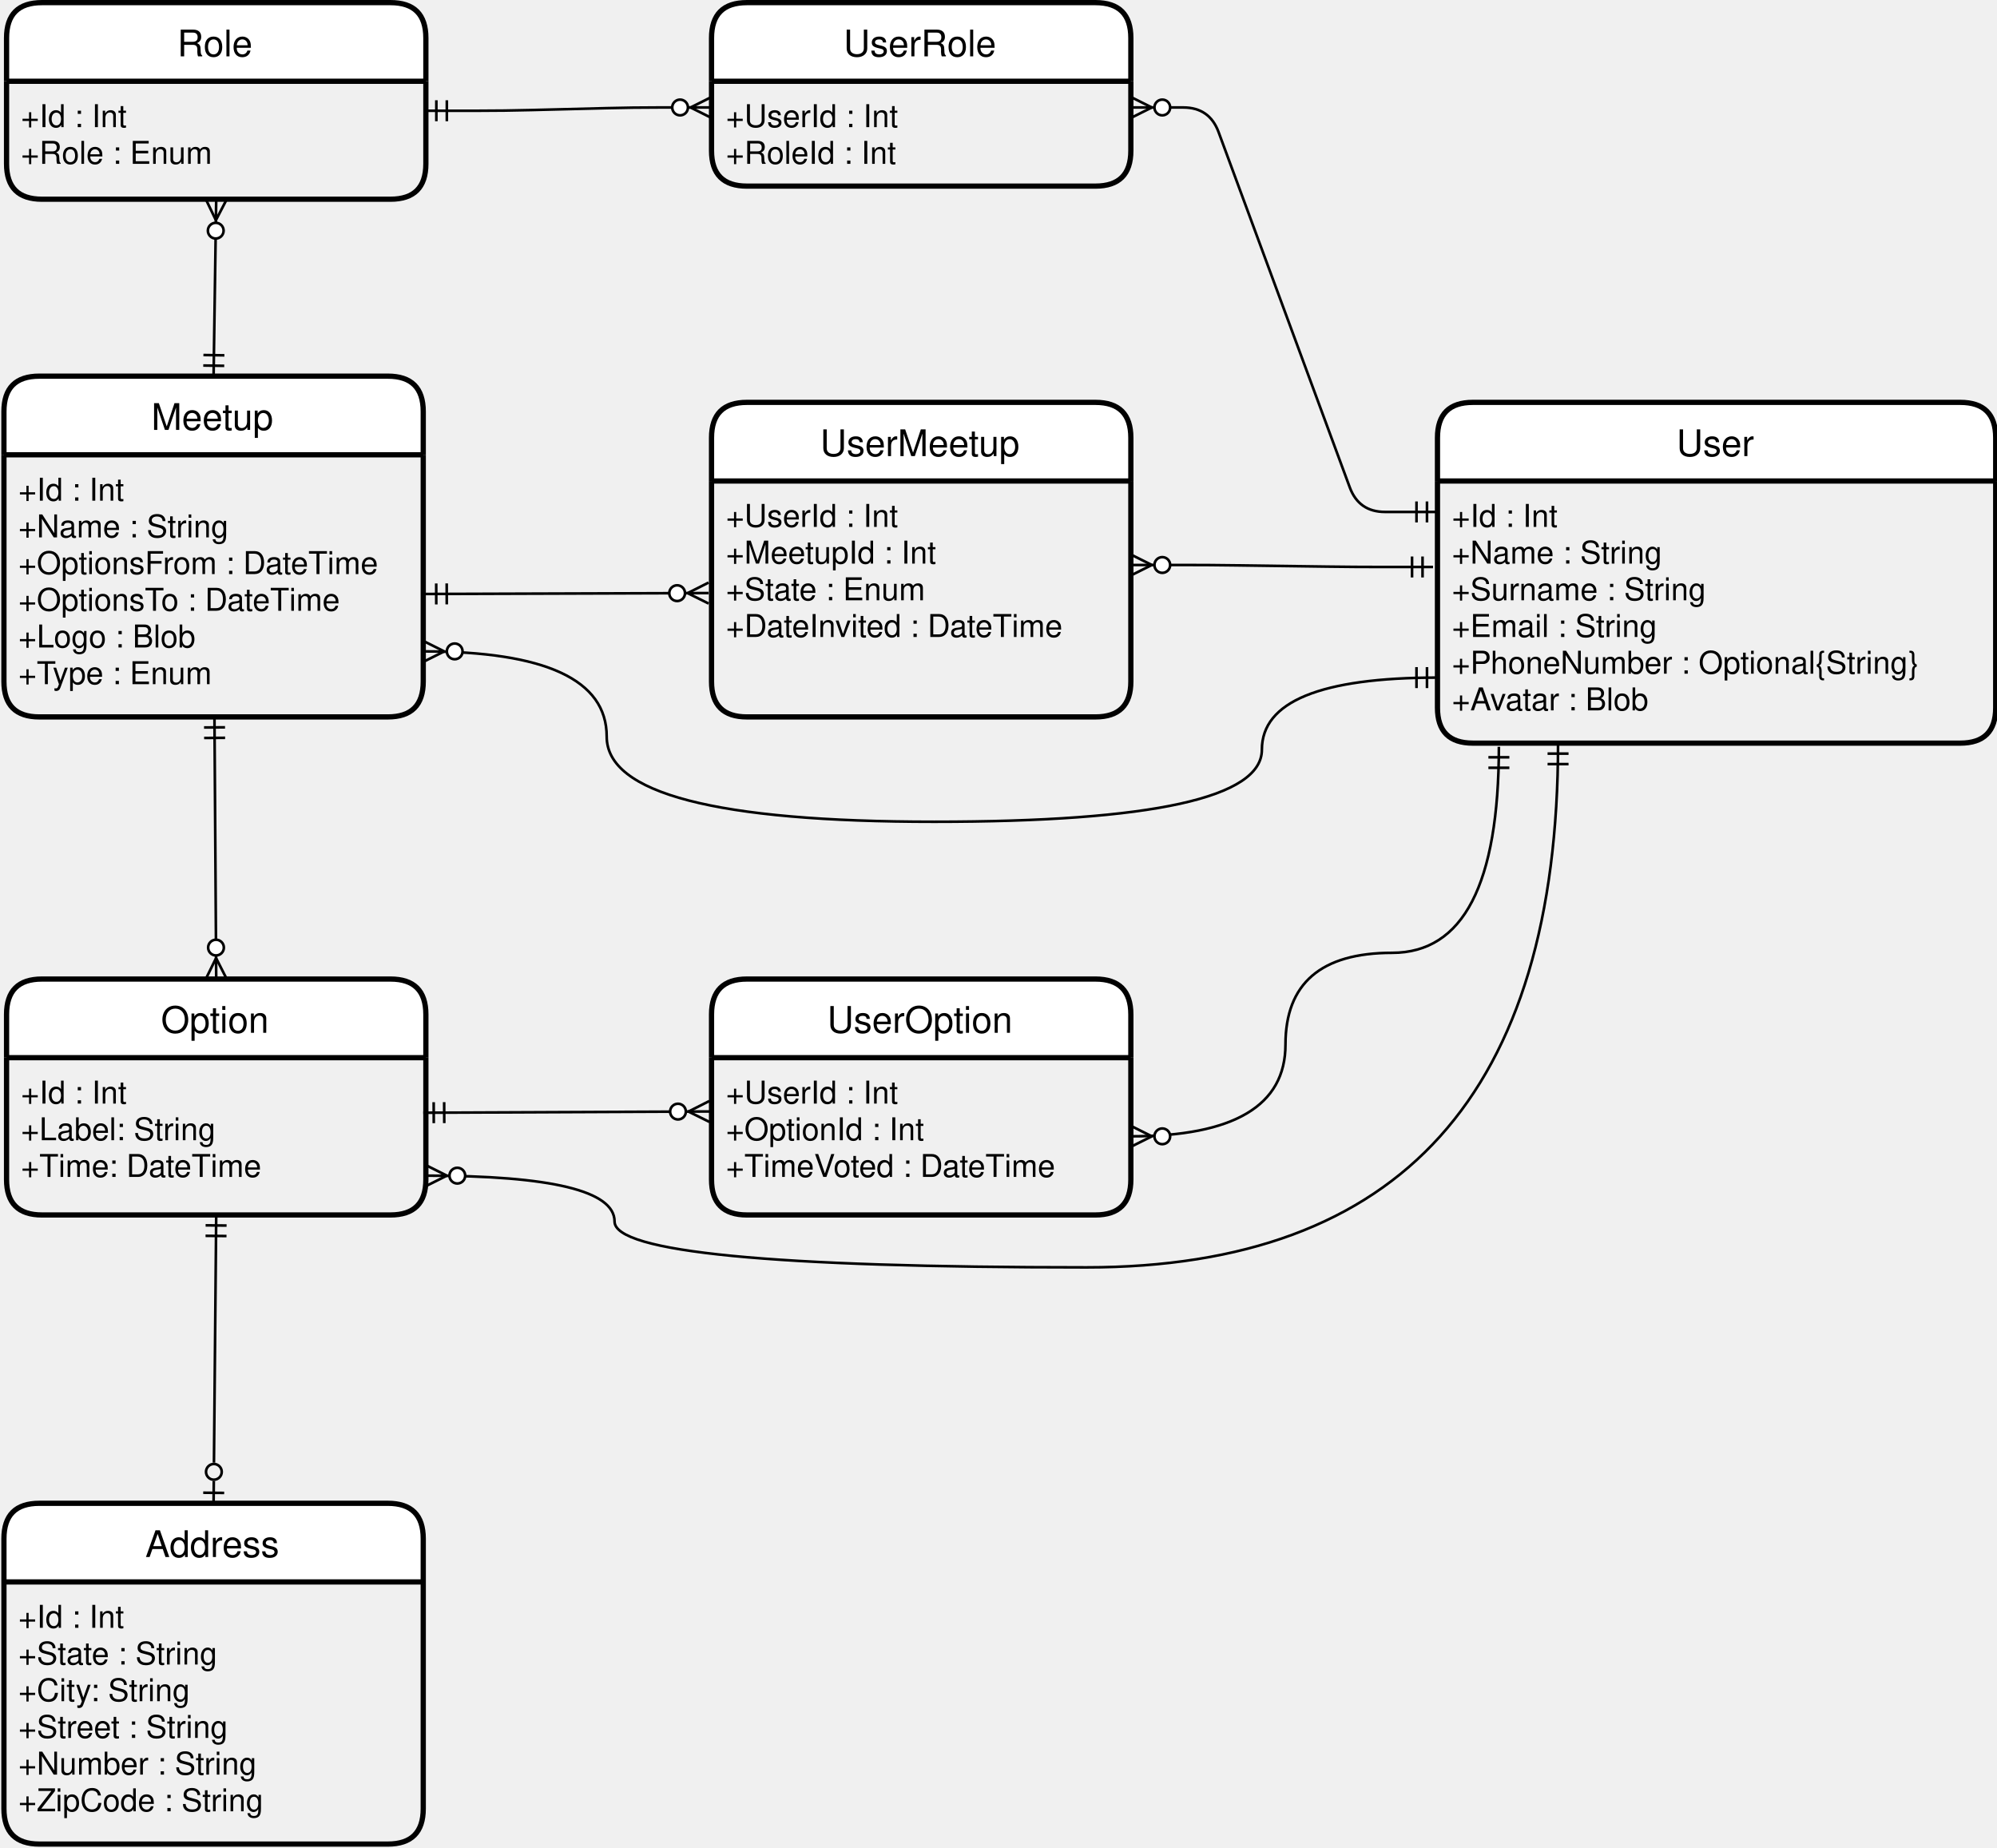
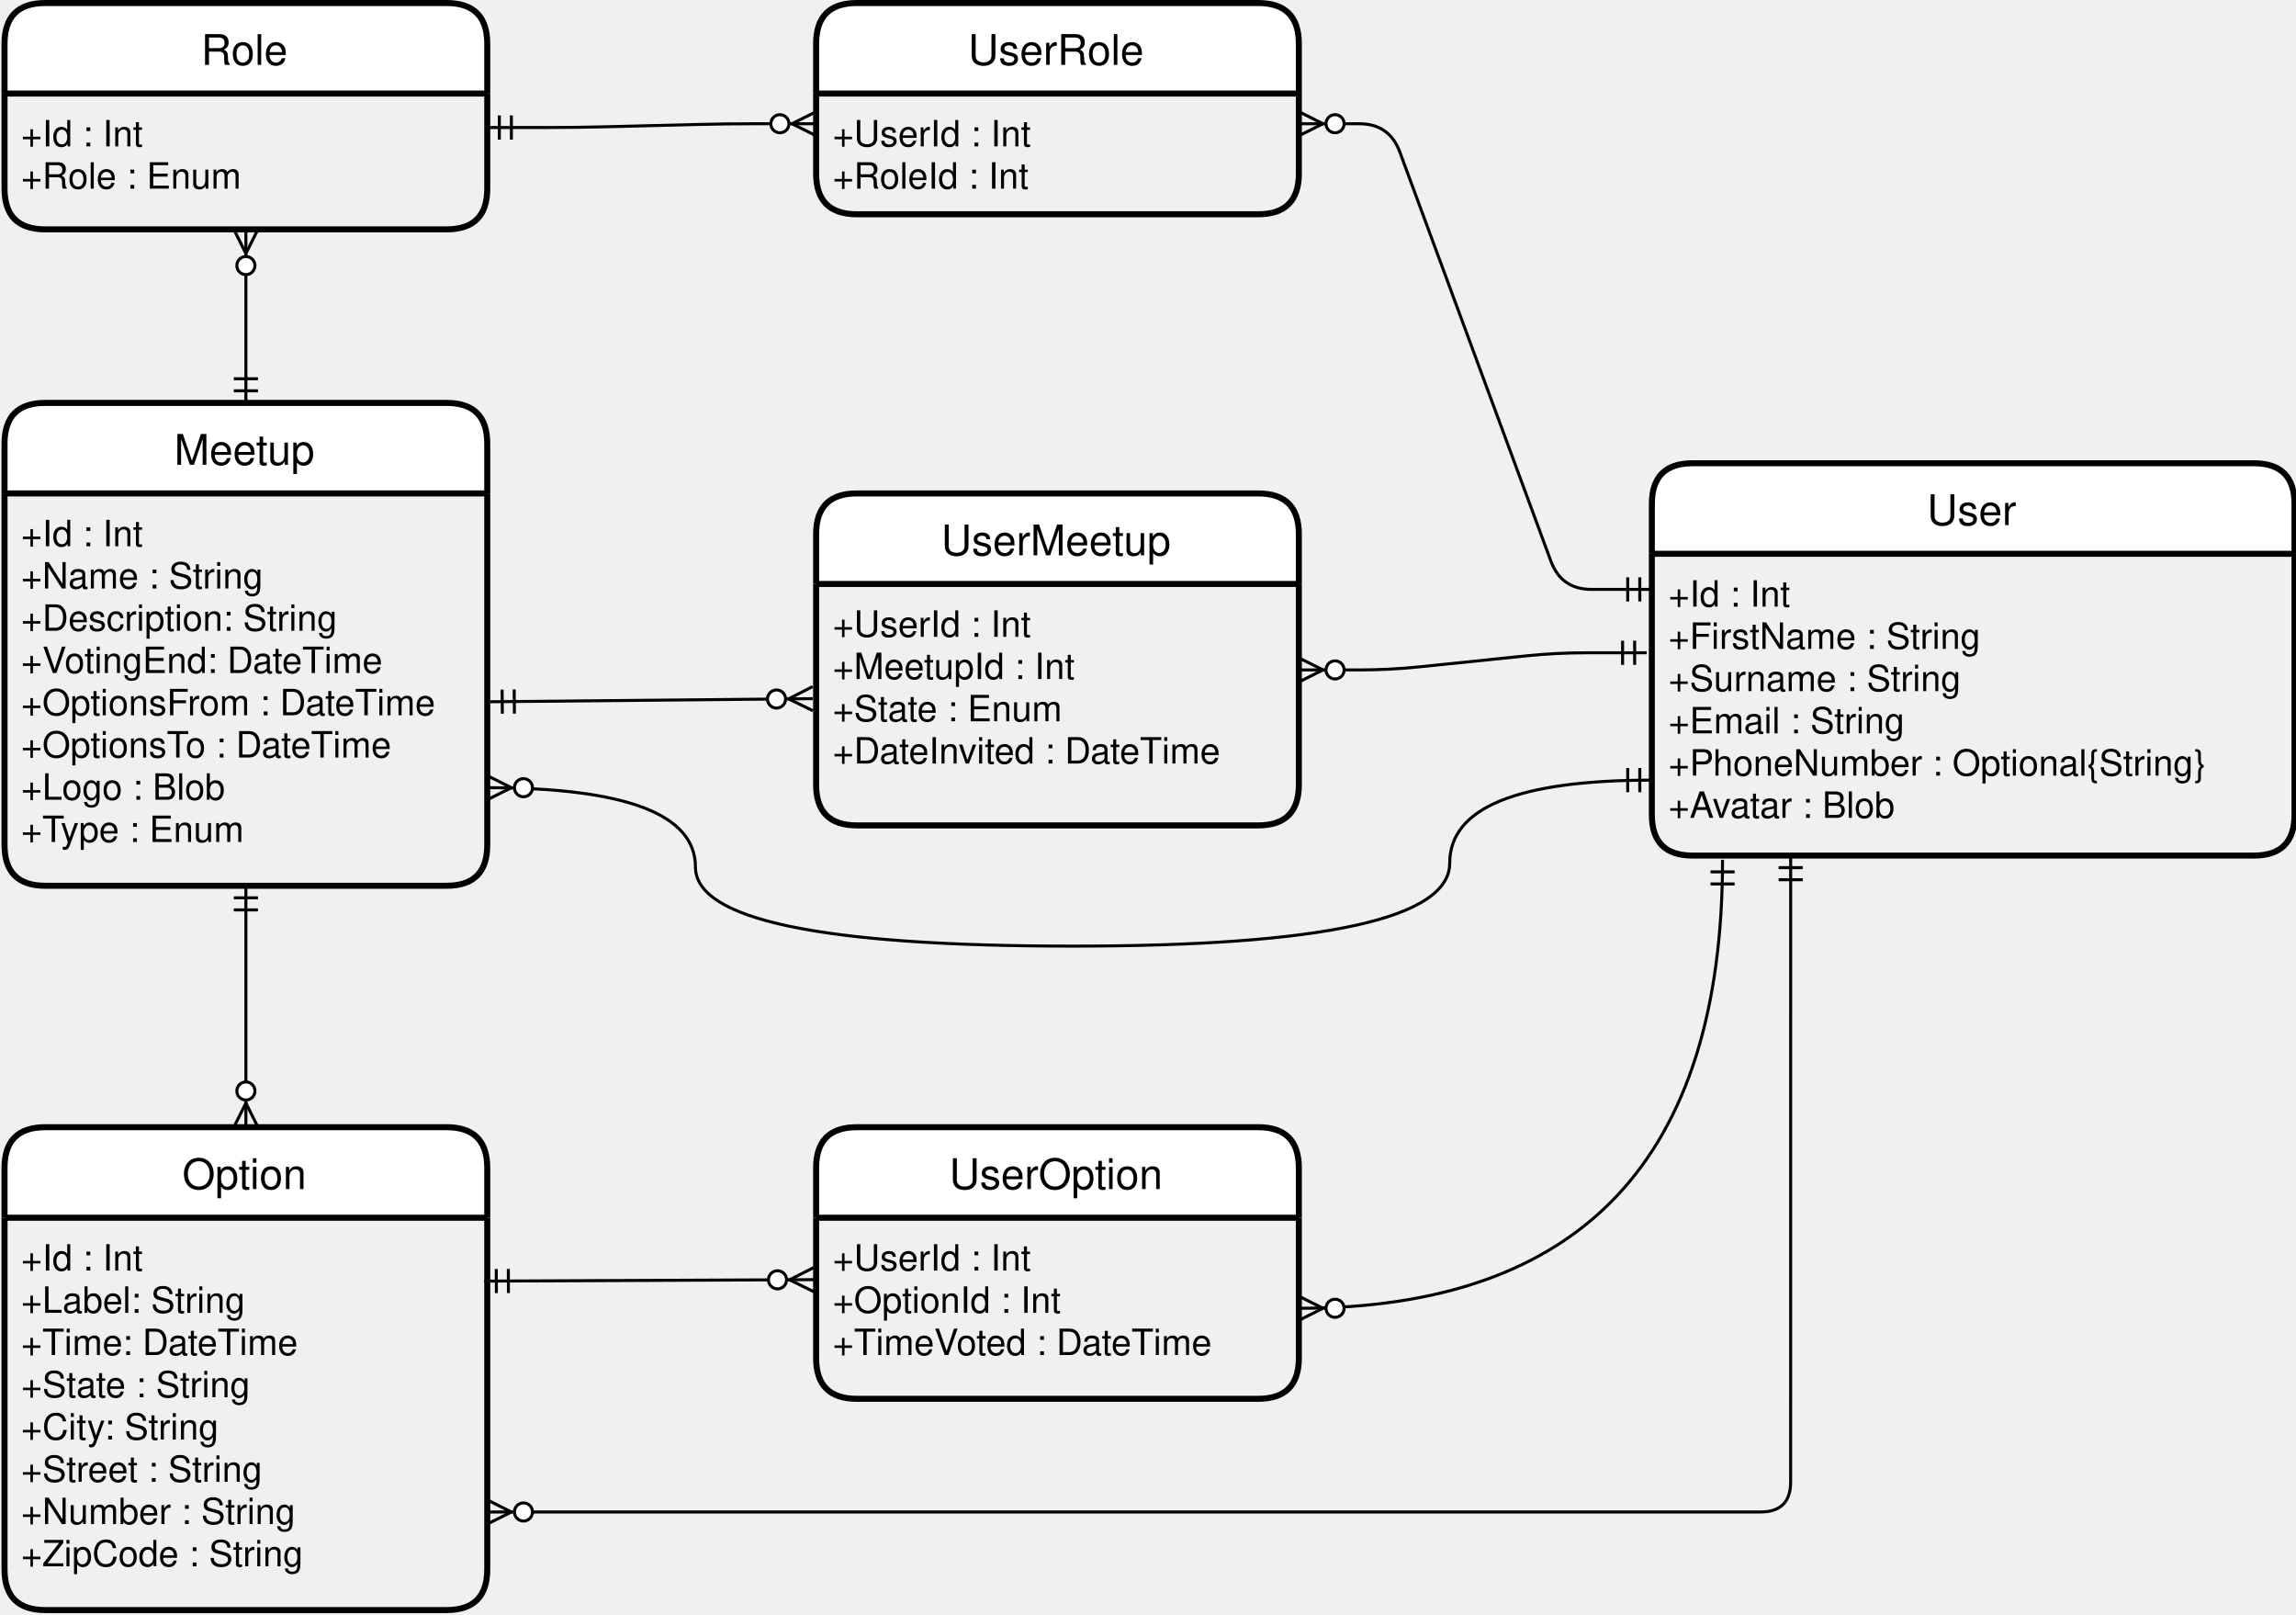
- <svg xmlns="http://www.w3.org/2000/svg" version="1.1" width="762px" height="705px" viewBox="-0.5 -0.5 762 705" content="&lt;mxfile&gt;&lt;diagram id=&quot;qpHwL6lYlgbWK6rxYiJI&quot; name=&quot;Page-1&quot;&gt;7VvbcqM4EP0aP64LEBfnMXGS2VQlM6kke31TjGJTg5ELZMfO168EEiCBAWM5xWQ9D1NWq1sg9TmtpqWMwHS5/RbD1eIB+ygcWYa/HYHrkWVdeAb9nwl2mcCdXGSCeRz4mcgsBM/BB+JCbjdfBz5KJEWCcUiClSyc4ShCMyLJYBzjd1ntDYfyU1dwjiqC5xkMq9K/Ap8sMunE8gr57yiYL8STTZfPbwmFMp9JsoA+fi+JwM0ITGOMSfZruZ2ikK2dWJfM7nZPb/5iMYpIJwP+yhsYrvnkfqxIgCP+emQn5py8B8sQRrR1NVsEoX8Pd3jNnpEQOPspWlcLHAcfOCIwpF0mFdDumHAXAkPSeGaWVMykMV5HPvK50Rvt5zamLdr8XYx00Bj/zNfeYvYoofqPYuJGLrqHCRGvIhab9fowWaTPYw0YBvOI/p5RaxRTwTyEScI7q2vKl3mDYoK2JRFf428ILxGJd1RlKwCeWXC82y53/3uBHlPIFiXkXHAZ5ICd5yMXPqU/uFv3uHhScfHIurrzqWgELun/d3RaljuygJnN9uoevlK+pn3PJA6iudz9EixR1nsNCUpb5X4FN2JpQ/RGcs9NcYjpMl9HOAXUWxCGiihZwRl98n1qdW0rmGAeZ6sfUE5e8gcQvBJOh685UmJMICm1qRsFHFp87HV2Mvcq6OhUV4NTLVBx6h8JRe6ZtTpZS2dRpq1lVz1smaDqYRPocLF9KG+/Q0ZFYz9zn9dx1KZzs4RB2KjxuKAU/b5evjK8cb1s06Dw8a64iXctW11uKA8Lg6sQv36ZWJGz8ZhYUY8kQweSqjsACxYPCJH16hwydIYMALzWkFG7KZiWDkdf1IUM5uumsJHhoEmD+o8UUeMmWi/lfpYH3EWbgKBikCI3+Cokn3QGw4EJgY4sTzxL4fg5mT89xz81mwdmxc8dKJ7BoEmDUfVP/KUJnFNkkBk9qGb0l75PJ5+c2as1qZfJ63Ylr5acHhyc08tbb106Pg3IriHlJzHd3hsHUFL5OpV/g9UU+9X3+CqRQUf+Xo8aHfk7cGtQoyy9umILshS0R5F/yYqetHnz9IFi/IIfYLQTAaHoW8LI/5E5iY4mnERhcJv+S4eir/43Ff5mjA3DE5J/2MqObc8RgustX+ustROtbUCYtUmNXd7ObB1g8nZhyhply0cU0+0oDQrF2Kpwb4RI8Dqe8cXyeCpHpz9HIr3juTPypdpvFQFllxtNLo9RCEmwkWvGdTjgz3jEAWO/CFT5riIgpwagbEbcqlzjVQYCthzygKkMlC1DZaAUlvnEuyG1Wk6uIJUtsNhAqJNo9HpKFwpHN0VPJQKcCM8ckCmcJxIigTVpRqSggimzADhuGwvqcFsH8E5YFmWiQWPZcVsg2BXLjvFpWLadoUTdIiGTgEejpgS9Ftj1joyiEj4YNJmOksN5PdGkDuSoX2ga0aRxDy8Qo0Apg1nWJYOmdUNXwGS2xTAeOLmZiJotEdO/DdgC8e8G+uqldid4ikRNgudkYPAEFwqqnJ7wtJWBbHUgjfDssHHrDXYH4jPdoeV4Nwa21Wer3Yu0MqpEnWUwqLIsBVWmOXhUiZG7poM4Jgs8Z+dIp0sFD8Sdkt21f+KEr+kjxRcrq9Gs401eTskDp5Rsek5j5OwUG+sSQW9osdE15I8aa/LJsZFCAu5KaiumkOx/YUf9eOJp4d4EVdG3DaNR31LncaA+ANL70B/ZDHtTtq6+fNKNoD0A1BNobJnlGkLP+kEfjvem4+BSFc8yatF3MB3zgpjYndRihSY6ukpRxPGa6QKMI/U108vt8Bnw2TviPh50reYZY9MsE3FspAcFh5FR4nhvgg0ua3NthWB9vwVcV76LZJ+KYOrhptNMGMdxj9J35AuqRxPMq56wPOGweoj5/zpD20uo3ldYJ96Y18fajkA8Zz9pup6AeHW1uMZzs8zp+26sKGAY7rlV1XE5wLWfVdk6HFWtI5yvmWkioHKzrPMRpI6Da+/gS+Stl1GzOynJbYyXo+qdkxrNF9yid08zpVwlu2AqXXHZrdSQ8CvHgZPdT9dyZj2p7sPsktJ5Lz7FDbQDNmMdrq3djNuuoDHPq/2/MP0mp9uGdbjo02+M9DsQ6nf4tJdB0kkmp4hUDuXIHcznoa1+HvatvzjKQEAdSF9RX/yt5tDueBRokssYVudbSWXgcrPjSvICb2UMTs4YPB6D4px+sBg0e2JQPhYyzZY7SDovDZ2BeTgwabP4W+1MvfiDd3DzHw==&lt;/diagram&gt;&lt;/mxfile&gt;">
+ <svg xmlns="http://www.w3.org/2000/svg" version="1.1" width="761px" height="535px" viewBox="-0.5 -0.5 761 535" content="&lt;mxfile&gt;&lt;diagram id=&quot;qpHwL6lYlgbWK6rxYiJI&quot; name=&quot;Page-1&quot;&gt;7ZtLU+M4EIB/TY5L+W1zhCTMUgUzFMzO7O5NxCJRjW2lZCUk/PqVbMm2ZMdxjENl2HCgUOthW/11t9QSI3scb74QsFzc4xBGI8sINyN7MrIs3zHZby7YCoHn5YI5QWEuMkvBE3qDQmgI6QqFMFUaUowjipaqcIaTBM6oIgOE4Fe12QuO1KcuwRzWBE8zENWlP1FIF7k0sPxS/idE84V8suld5jUxkI3Fl6QLEOLXisiejuwxwZjmf8WbMYz43Ml5yfvd7KgtXozAhHbqIF55DaKV+LhvS4pwIl6PbuU3p68ojkDCStezBYrCO7DFK/6MlILZL1m6XmCC3nBCQcSqTCZg1YQKFdqG0uKJ92RiLiV4lYQwFJ1eWL3oYzqyLN7FyAYl+Fcx9xbvD1PW/kF+uFGI7kBK5avIyea1IUgX2fN4AURonrC/Z6w3JEwwj0Caisr6nIppXkNC4aYiEnP8BeIYUrJlTUStF+Q9BO+OJ9T/WtJjStmiSo4UAkHsvBi6VCr7Q+h1h46Dmo5H1vVtyEQj+4r9vmXfZTELtM38c6/vwDMz2KzuiRKUzNXq7yiGee0EUJiVlHqmVwqL0ZtGGCO63V3LZBDS1gG+ruJnpqi2Jv+i5Zg5nrY2GuKSggi+0AKyMY4wI2KS4Iz9FxRFmihdghkb+S7rNXE0fDmcHBTE3MeVeADFS8kneC6gJpjNW6XMiJPk7sHR78yjANDuyp89AH+WXePvr5Qr7+xhBvQw7CuqLsZy6ipm6jyWip1DXcwNIin9CuJ2P/G0Ism+NtMYoKi1xcOCGarmMfIoxxjyr0UXf6L2ulozayw7XEf4+dN4jMIk3+MxmnEyhsCpHrG4x7hnUWG1PPuNIf2Gbfuq33C7hgZzCEVfNvkNrus235Fz0NZCXYFMk1Ws1vN1y22yRhSWg5Rrmc9i5EFnGA5cFgQDqF4+S7Px8+7j+DbeeftxOYSezZqeO5h4jkFbC26qP/CnNuDCRAY34CG2lbbXoFht5vUJW9BYWiZMwiueimHF6eMbJPg7vgfJVtpsWReDJPyW64iNJnXESLjJfrKh2Kv/zYR/GBeG4UvJP3xiLxzflYLJRkx1XtrK0gZR3ttknT1Rzvu6tinKZVdeqPZ8gIQxl9ltObYu3GnEKV6RmZgsX/hr9vlzKH24CJAwVDJSdQCqGjeawrUUEhgBitZqJquJA/GMB4y46UlfUqAjidO3D/kXiV7VzJM2kO2oTsnW1xP5NNQGyrAsPrwbqfUkV41UPsHSxzMlIbp9zCYKJ9OypuYAjsSzADLDOVCItK2gnUhpCqZqBbbr7bOCJm6bAO/EstwQnjTLrrcHwa4su8aHsey4p+J1yzWTAh7zmgp6e7Dr7Rll0utkaDJdFQLP70mTPpCrL8MGpKmDZxyWJpWabhHd1XyZY/XxZTtJq1IlV6snQ5VlaTCYZj+qnEttE+AejSq3vrVrjbeY0AWe82zc8WLtgdxp4XP/GjJ6zh4pdwR8n7oi62JLKUO6DKrVYXcG896RVvrLk6HYM9RVYy2DcGyKGRJgW2m25A3SlqWBvjoVcXfnCkBr7xhGa3tL/44D29tOoBlp/oW9TbZpl37UQKAsuLn1VG2/MJcLtn+tmEzP7Vgfi+5tfOapGZ9vGY2sHWx8RXpBxiJ97zeQ8XnaHtN1FeN4N+xeh8zFR8enXZx2TV4YF6ZZNZQLI0tdHmYsSsjqbQAnt4byHM0A9KDR1QA8Tz1kdY5lAFrC1rWGNQC/flz7iKN64vT/lXXfCXzvez6BfyG26/sSsr67G+quCVm/KTXQegifK33XKZkGw+lm0euKKwAfPHPuDKGo+q77fLR9FAMs7ll+yEU7/+CLdnsvwExgOiMoPxPd2egHpkw2TcK2S3n5iVp6Q3A8qp+YNbT8jve0u2NropF6PUY5oNsudefyO3uU075jF9QjOj9iPUf1Y5yfHxDWh1BtY1jfd4DONa/X/8bmFxwvoA+hog8/Ci+3fTKFWBy27D8b1I5oih3nu45ohIkoaUhB7slsBB19I9g3E+JqA9n6QMMl04OmK3ItyYqPOrwuaVITFlbn6xZVcEW396XCJW9VBoMzg+9nUB5AniyDZk8G1eMY09xzuWLI2xBnMA8HkxXLf43Lm5f/X2hP/wM=&lt;/diagram&gt;&lt;/mxfile&gt;">
  <defs />
  <g>
-     <path d="M 162 403 L 162 386.5 Q 162 373 148.5 373 L 15.5 373 Q 2 373 2 386.5 L 2 403" fill="rgb(255, 255, 255)" stroke="rgb(0, 0, 0)" stroke-width="2" stroke-miterlimit="10" pointer-events="all" />
-     <path d="M 2 403 L 2 449.5 Q 2 463 15.5 463 L 148.5 463 Q 162 463 162 449.5 L 162 403" fill="none" stroke="rgb(0, 0, 0)" stroke-width="2" stroke-miterlimit="10" pointer-events="none" />
-     <path d="M 2 403 L 162 403" fill="none" stroke="rgb(0, 0, 0)" stroke-width="2" stroke-miterlimit="10" pointer-events="none" />
+     <path d="M 161 403 L 161 386.5 Q 161 373 147.5 373 L 14.5 373 Q 1 373 1 386.5 L 1 403" fill="rgb(255, 255, 255)" stroke="rgb(0, 0, 0)" stroke-width="2" stroke-miterlimit="10" pointer-events="all" />
+     <path d="M 1 403 L 1 519.5 Q 1 533 14.5 533 L 147.5 533 Q 161 533 161 519.5 L 161 403" fill="none" stroke="rgb(0, 0, 0)" stroke-width="2" stroke-miterlimit="10" pointer-events="none" />
+     <path d="M 1 403 L 161 403" fill="none" stroke="rgb(0, 0, 0)" stroke-width="2" stroke-miterlimit="10" pointer-events="none" />
    <g fill="rgb(0, 0, 0)" font-family="Helvetica" pointer-events="none" text-anchor="middle" font-size="14px">
-       <text x="81.5" y="393.5">Option</text>
+       <text x="80.5" y="393.5">Option</text>
    </g>
    <g fill="rgb(0, 0, 0)" font-family="Helvetica" pointer-events="none" font-size="12px">
-       <text x="7.5" y="420.5">+Id : Int</text>
-       <text x="7.5" y="434.5">+Label: String</text>
-       <text x="7.5" y="448.5">+Time: DateTime</text>
+       <text x="6.5" y="420.5">+Id : Int</text>
+       <text x="6.5" y="434.5">+Label: String</text>
+       <text x="6.5" y="448.5">+Time: DateTime</text>
+       <text x="6.5" y="462.5">+State : String</text>
+       <text x="6.5" y="476.5">+City: String</text>
+       <text x="6.5" y="490.5">+Street : String</text>
+       <text x="6.5" y="504.5">+Number : String</text>
+       <text x="6.5" y="518.5">+ZipCode : String</text>
    </g>
-     <path d="M 761 183 L 761 166.5 Q 761 153 747.5 153 L 561.5 153 Q 548 153 548 166.5 L 548 183" fill="rgb(255, 255, 255)" stroke="rgb(0, 0, 0)" stroke-width="2" stroke-miterlimit="10" pointer-events="none" />
-     <path d="M 548 183 L 548 269.5 Q 548 283 561.5 283 L 747.5 283 Q 761 283 761 269.5 L 761 183" fill="none" stroke="rgb(0, 0, 0)" stroke-width="2" stroke-miterlimit="10" pointer-events="none" />
-     <path d="M 548 183 L 761 183" fill="none" stroke="rgb(0, 0, 0)" stroke-width="2" stroke-miterlimit="10" pointer-events="none" />
+     <path d="M 760 183 L 760 166.5 Q 760 153 746.5 153 L 560.5 153 Q 547 153 547 166.5 L 547 183" fill="rgb(255, 255, 255)" stroke="rgb(0, 0, 0)" stroke-width="2" stroke-miterlimit="10" pointer-events="none" />
+     <path d="M 547 183 L 547 269.5 Q 547 283 560.5 283 L 746.5 283 Q 760 283 760 269.5 L 760 183" fill="none" stroke="rgb(0, 0, 0)" stroke-width="2" stroke-miterlimit="10" pointer-events="none" />
+     <path d="M 547 183 L 760 183" fill="none" stroke="rgb(0, 0, 0)" stroke-width="2" stroke-miterlimit="10" pointer-events="none" />
    <g fill="rgb(0, 0, 0)" font-family="Helvetica" pointer-events="none" text-anchor="middle" font-size="14px">
-       <text x="654" y="173.5">User</text>
+       <text x="653" y="173.5">User</text>
    </g>
    <g fill="rgb(0, 0, 0)" font-family="Helvetica" pointer-events="none" font-size="12px">
-       <text x="553.5" y="200.5">+Id : Int</text>
-       <text x="553.5" y="214.5">+Name : String</text>
-       <text x="553.5" y="228.5">+Surname : String</text>
-       <text x="553.5" y="242.5">+Email : String</text>
-       <text x="553.5" y="256.5">+PhoneNumber : Optional{String}</text>
-       <text x="553.5" y="270.5">+Avatar : Blob</text>
+       <text x="552.5" y="200.5">+Id : Int</text>
+       <text x="552.5" y="214.5">+FirstName : String</text>
+       <text x="552.5" y="228.5">+Surname : String</text>
+       <text x="552.5" y="242.5">+Email : String</text>
+       <text x="552.5" y="256.5">+PhoneNumber : Optional{String}</text>
+       <text x="552.5" y="270.5">+Avatar : Blob</text>
    </g>
-     <path d="M 431 183 L 431 166.5 Q 431 153 417.5 153 L 284.5 153 Q 271 153 271 166.5 L 271 183" fill="rgb(255, 255, 255)" stroke="rgb(0, 0, 0)" stroke-width="2" stroke-miterlimit="10" pointer-events="none" />
-     <path d="M 271 183 L 271 259.5 Q 271 273 284.5 273 L 417.5 273 Q 431 273 431 259.5 L 431 183" fill="none" stroke="rgb(0, 0, 0)" stroke-width="2" stroke-miterlimit="10" pointer-events="none" />
-     <path d="M 271 183 L 431 183" fill="none" stroke="rgb(0, 0, 0)" stroke-width="2" stroke-miterlimit="10" pointer-events="none" />
+     <path d="M 430 193 L 430 176.5 Q 430 163 416.5 163 L 283.5 163 Q 270 163 270 176.5 L 270 193" fill="rgb(255, 255, 255)" stroke="rgb(0, 0, 0)" stroke-width="2" stroke-miterlimit="10" pointer-events="none" />
+     <path d="M 270 193 L 270 259.5 Q 270 273 283.5 273 L 416.5 273 Q 430 273 430 259.5 L 430 193" fill="none" stroke="rgb(0, 0, 0)" stroke-width="2" stroke-miterlimit="10" pointer-events="none" />
+     <path d="M 270 193 L 430 193" fill="none" stroke="rgb(0, 0, 0)" stroke-width="2" stroke-miterlimit="10" pointer-events="none" />
    <g fill="rgb(0, 0, 0)" font-family="Helvetica" pointer-events="none" text-anchor="middle" font-size="14px">
-       <text x="350.5" y="173.5">UserMeetup</text>
+       <text x="349.5" y="183.5">UserMeetup</text>
    </g>
    <g fill="rgb(0, 0, 0)" font-family="Helvetica" pointer-events="none" font-size="12px">
-       <text x="276.5" y="200.5">+UserId : Int</text>
-       <text x="276.5" y="214.5">+MeetupId : Int</text>
-       <text x="276.5" y="228.5">+State : Enum</text>
-       <text x="276.5" y="242.5">+DateInvited : DateTime</text>
+       <text x="275.5" y="210.5">+UserId : Int</text>
+       <text x="275.5" y="224.5">+MeetupId : Int</text>
+       <text x="275.5" y="238.5">+State : Enum</text>
+       <text x="275.5" y="252.5">+DateInvited : DateTime</text>
    </g>
-     <path d="M 431 403 L 431 386.5 Q 431 373 417.5 373 L 284.5 373 Q 271 373 271 386.5 L 271 403" fill="rgb(255, 255, 255)" stroke="rgb(0, 0, 0)" stroke-width="2" stroke-miterlimit="10" pointer-events="none" />
-     <path d="M 271 403 L 271 449.5 Q 271 463 284.5 463 L 417.5 463 Q 431 463 431 449.5 L 431 403" fill="none" stroke="rgb(0, 0, 0)" stroke-width="2" stroke-miterlimit="10" pointer-events="none" />
-     <path d="M 271 403 L 431 403" fill="none" stroke="rgb(0, 0, 0)" stroke-width="2" stroke-miterlimit="10" pointer-events="none" />
+     <path d="M 430 403 L 430 386.5 Q 430 373 416.5 373 L 283.5 373 Q 270 373 270 386.5 L 270 403" fill="rgb(255, 255, 255)" stroke="rgb(0, 0, 0)" stroke-width="2" stroke-miterlimit="10" pointer-events="none" />
+     <path d="M 270 403 L 270 449.5 Q 270 463 283.5 463 L 416.5 463 Q 430 463 430 449.5 L 430 403" fill="none" stroke="rgb(0, 0, 0)" stroke-width="2" stroke-miterlimit="10" pointer-events="none" />
+     <path d="M 270 403 L 430 403" fill="none" stroke="rgb(0, 0, 0)" stroke-width="2" stroke-miterlimit="10" pointer-events="none" />
    <g fill="rgb(0, 0, 0)" font-family="Helvetica" pointer-events="none" text-anchor="middle" font-size="14px">
-       <text x="350.5" y="393.5">UserOption</text>
+       <text x="349.5" y="393.5">UserOption</text>
    </g>
    <g fill="rgb(0, 0, 0)" font-family="Helvetica" pointer-events="none" font-size="12px">
-       <text x="276.5" y="420.5">+UserId : Int</text>
-       <text x="276.5" y="434.5">+OptionId : Int</text>
-       <text x="276.5" y="448.5">+TimeVoted : DateTime</text>
+       <text x="275.5" y="420.5">+UserId : Int</text>
+       <text x="275.5" y="434.5">+OptionId : Int</text>
+       <text x="275.5" y="448.5">+TimeVoted : DateTime</text>
    </g>
-     <path d="M 161 603 L 161 586.5 Q 161 573 147.5 573 L 14.5 573 Q 1 573 1 586.5 L 1 603" fill="rgb(255, 255, 255)" stroke="rgb(0, 0, 0)" stroke-width="2" stroke-miterlimit="10" pointer-events="none" />
-     <path d="M 1 603 L 1 689.5 Q 1 703 14.5 703 L 147.5 703 Q 161 703 161 689.5 L 161 603" fill="none" stroke="rgb(0, 0, 0)" stroke-width="2" stroke-miterlimit="10" pointer-events="none" />
-     <path d="M 1 603 L 161 603" fill="none" stroke="rgb(0, 0, 0)" stroke-width="2" stroke-miterlimit="10" pointer-events="none" />
+     <path d="M 161.96 232.03 L 268.88 231" fill="none" stroke="rgb(0, 0, 0)" stroke-miterlimit="10" pointer-events="none" />
+     <path d="M 165.92 227.99 L 166 235.99 M 169.92 227.95 L 170 235.95" fill="none" stroke="rgb(0, 0, 0)" stroke-miterlimit="10" pointer-events="none" />
+     <ellipse cx="256.88" cy="231.12" rx="3" ry="3" fill="#ffffff" stroke="rgb(0, 0, 0)" pointer-events="none" />
+     <path d="M 268.84 227 L 260.88 231.08 L 268.92 235" fill="none" stroke="rgb(0, 0, 0)" stroke-miterlimit="10" pointer-events="none" />
+     <path d="M 545.3 215.8 L 525.3 215.8 Q 515.3 215.8 505.35 216.82 L 469.95 220.46 Q 460 221.48 450 221.48 L 430 221.48" fill="none" stroke="rgb(0, 0, 0)" stroke-miterlimit="10" pointer-events="none" />
+     <path d="M 541.3 219.8 L 541.3 211.8 M 537.3 219.8 L 537.3 211.8" fill="none" stroke="rgb(0, 0, 0)" stroke-miterlimit="10" pointer-events="none" />
+     <ellipse cx="442" cy="221.48" rx="3" ry="3" fill="#ffffff" stroke="rgb(0, 0, 0)" pointer-events="none" />
+     <path d="M 430 225.48 L 438 221.48 L 430 217.48" fill="none" stroke="rgb(0, 0, 0)" stroke-miterlimit="10" pointer-events="none" />
+     <path d="M 81 293 L 81 373" fill="none" stroke="rgb(0, 0, 0)" stroke-miterlimit="10" pointer-events="none" />
+     <path d="M 85 297 L 77 297 M 85 301 L 77 301" fill="none" stroke="rgb(0, 0, 0)" stroke-miterlimit="10" pointer-events="none" />
+     <ellipse cx="81" cy="361" rx="3" ry="3" fill="#ffffff" stroke="rgb(0, 0, 0)" pointer-events="none" />
+     <path d="M 85 373 L 81 365 L 77 373" fill="none" stroke="rgb(0, 0, 0)" stroke-miterlimit="10" pointer-events="none" />
+     <path d="M 160 424 L 269.2 423.52" fill="none" stroke="rgb(0, 0, 0)" stroke-miterlimit="10" pointer-events="none" />
+     <path d="M 163.98 419.98 L 164.02 427.98 M 167.98 419.96 L 168.02 427.96" fill="none" stroke="rgb(0, 0, 0)" stroke-miterlimit="10" pointer-events="none" />
+     <ellipse cx="257.2" cy="423.57" rx="3" ry="3" fill="#ffffff" stroke="rgb(0, 0, 0)" pointer-events="none" />
+     <path d="M 269.18 419.52 L 261.2 423.56 L 269.22 427.52" fill="none" stroke="rgb(0, 0, 0)" stroke-miterlimit="10" pointer-events="none" />
+     <path d="M 547 258 Q 480 258 480 285.5 Q 480 313 355 313 Q 230 313 230 286.78 Q 230 260.56 161 260.5" fill="none" stroke="rgb(0, 0, 0)" stroke-miterlimit="10" pointer-events="none" />
+     <path d="M 543 262 L 543 254 M 539 262 L 539 254" fill="none" stroke="rgb(0, 0, 0)" stroke-miterlimit="10" pointer-events="none" />
+     <ellipse cx="173" cy="260.51" rx="3" ry="3" fill="#ffffff" stroke="rgb(0, 0, 0)" pointer-events="none" />
+     <path d="M 161 264.5 L 169 260.51 L 161 256.5" fill="none" stroke="rgb(0, 0, 0)" stroke-miterlimit="10" pointer-events="none" />
+     <path d="M 593.01 283 L 593 490.5 Q 593 500.5 583 500.5 L 161 500.5" fill="none" stroke="rgb(0, 0, 0)" stroke-miterlimit="10" pointer-events="none" />
+     <path d="M 597.01 287 L 589.01 287 M 597.01 291 L 589.01 291" fill="none" stroke="rgb(0, 0, 0)" stroke-miterlimit="10" pointer-events="none" />
+     <ellipse cx="173" cy="500.5" rx="3" ry="3" fill="#ffffff" stroke="rgb(0, 0, 0)" pointer-events="none" />
+     <path d="M 161 504.5 L 169 500.5 L 161 496.5" fill="none" stroke="rgb(0, 0, 0)" stroke-miterlimit="10" pointer-events="none" />
+     <path d="M 570.43 284.4 Q 570.44 433 430 433" fill="none" stroke="rgb(0, 0, 0)" stroke-miterlimit="10" pointer-events="none" />
+     <path d="M 574.43 288.4 L 566.43 288.4 M 574.43 292.4 L 566.43 292.4" fill="none" stroke="rgb(0, 0, 0)" stroke-miterlimit="10" pointer-events="none" />
+     <ellipse cx="442" cy="433" rx="3" ry="3" fill="#ffffff" stroke="rgb(0, 0, 0)" pointer-events="none" />
+     <path d="M 430 437 L 438 433 L 430 429" fill="none" stroke="rgb(0, 0, 0)" stroke-miterlimit="10" pointer-events="none" />
+     <path d="M 161 30.5 L 161 14 Q 161 0.5 147.5 0.5 L 14.5 0.5 Q 1 0.5 1 14 L 1 30.5" fill="rgb(255, 255, 255)" stroke="rgb(0, 0, 0)" stroke-width="2" stroke-miterlimit="10" pointer-events="none" />
+     <path d="M 1 30.5 L 1 62 Q 1 75.5 14.5 75.5 L 147.5 75.5 Q 161 75.5 161 62 L 161 30.5" fill="none" stroke="rgb(0, 0, 0)" stroke-width="2" stroke-miterlimit="10" pointer-events="none" />
+     <path d="M 1 30.5 L 161 30.5" fill="none" stroke="rgb(0, 0, 0)" stroke-width="2" stroke-miterlimit="10" pointer-events="none" />
    <g fill="rgb(0, 0, 0)" font-family="Helvetica" pointer-events="none" text-anchor="middle" font-size="14px">
-       <text x="80.5" y="593.5">Address</text>
+       <text x="80.5" y="21">Role</text>
    </g>
    <g fill="rgb(0, 0, 0)" font-family="Helvetica" pointer-events="none" font-size="12px">
-       <text x="6.5" y="620.5">+Id : Int</text>
-       <text x="6.5" y="634.5">+State : String</text>
-       <text x="6.5" y="648.5">+City: String</text>
-       <text x="6.5" y="662.5">+Street : String</text>
-       <text x="6.5" y="676.5">+Number : String</text>
-       <text x="6.5" y="690.5">+ZipCode : String</text>
+       <text x="6.5" y="48">+Id : Int</text>
+       <text x="6.5" y="62">+Role : Enum</text>
    </g>
-     <path d="M 161.96 226.1 L 269.88 225.75" fill="none" stroke="rgb(0, 0, 0)" stroke-miterlimit="10" pointer-events="none" />
-     <path d="M 165.95 222.09 L 165.97 230.09 M 169.95 222.07 L 169.97 230.07" fill="none" stroke="rgb(0, 0, 0)" stroke-miterlimit="10" pointer-events="none" />
-     <ellipse cx="257.88" cy="225.79" rx="3" ry="3" fill="#ffffff" stroke="rgb(0, 0, 0)" pointer-events="none" />
-     <path d="M 269.87 221.75 L 261.88 225.78 L 269.89 229.75" fill="none" stroke="rgb(0, 0, 0)" stroke-miterlimit="10" pointer-events="none" />
-     <path d="M 546.3 215.8 L 526.3 215.8 Q 516.3 215.8 506.3 215.66 L 471 215.18 Q 461 215.04 451 215.04 L 431 215.04" fill="none" stroke="rgb(0, 0, 0)" stroke-miterlimit="10" pointer-events="none" />
-     <path d="M 542.3 219.8 L 542.3 211.8 M 538.3 219.8 L 538.3 211.8" fill="none" stroke="rgb(0, 0, 0)" stroke-miterlimit="10" pointer-events="none" />
-     <ellipse cx="443" cy="215.04" rx="3" ry="3" fill="#ffffff" stroke="rgb(0, 0, 0)" pointer-events="none" />
-     <path d="M 431 219.04 L 439 215.04 L 431 211.04" fill="none" stroke="rgb(0, 0, 0)" stroke-miterlimit="10" pointer-events="none" />
-     <path d="M 81.33 273 L 82 373" fill="none" stroke="rgb(0, 0, 0)" stroke-miterlimit="10" pointer-events="none" />
-     <path d="M 85.36 276.97 L 77.36 277.03 M 85.39 280.97 L 77.39 281.03" fill="none" stroke="rgb(0, 0, 0)" stroke-miterlimit="10" pointer-events="none" />
-     <ellipse cx="81.92" cy="361" rx="3" ry="3" fill="#ffffff" stroke="rgb(0, 0, 0)" pointer-events="none" />
-     <path d="M 86 372.97 L 81.95 365 L 78 373.03" fill="none" stroke="rgb(0, 0, 0)" stroke-miterlimit="10" pointer-events="none" />
-     <path d="M 81.14 557.5 L 82 463" fill="none" stroke="rgb(0, 0, 0)" stroke-miterlimit="10" pointer-events="none" />
-     <ellipse cx="81.11" cy="561" rx="3" ry="3" fill="none" stroke="rgb(0, 0, 0)" pointer-events="none" />
-     <path d="M 77.04 568.96 L 85.04 569.04 M 81.08 564.5 L 81 573" fill="none" stroke="rgb(0, 0, 0)" stroke-miterlimit="10" pointer-events="none" />
-     <path d="M 85.96 467.04 L 77.96 466.96 M 85.93 471.04 L 77.93 470.96" fill="none" stroke="rgb(0, 0, 0)" stroke-miterlimit="10" pointer-events="none" />
-     <path d="M 161 424 L 270.2 423.52" fill="none" stroke="rgb(0, 0, 0)" stroke-miterlimit="10" pointer-events="none" />
-     <path d="M 164.98 419.98 L 165.02 427.98 M 168.98 419.96 L 169.02 427.96" fill="none" stroke="rgb(0, 0, 0)" stroke-miterlimit="10" pointer-events="none" />
-     <ellipse cx="258.2" cy="423.57" rx="3" ry="3" fill="#ffffff" stroke="rgb(0, 0, 0)" pointer-events="none" />
-     <path d="M 270.18 419.52 L 262.2 423.56 L 270.22 427.52" fill="none" stroke="rgb(0, 0, 0)" stroke-miterlimit="10" pointer-events="none" />
-     <path d="M 548 258 Q 481 258 481 285.5 Q 481 313 356 313 Q 231 313 231 280.5 Q 231 248 161 248" fill="none" stroke="rgb(0, 0, 0)" stroke-miterlimit="10" pointer-events="none" />
-     <path d="M 544 262 L 544 254 M 540 262 L 540 254" fill="none" stroke="rgb(0, 0, 0)" stroke-miterlimit="10" pointer-events="none" />
-     <ellipse cx="173" cy="248" rx="3" ry="3" fill="#ffffff" stroke="rgb(0, 0, 0)" pointer-events="none" />
-     <path d="M 161 252 L 169 248 L 161 244" fill="none" stroke="rgb(0, 0, 0)" stroke-miterlimit="10" pointer-events="none" />
-     <path d="M 594.01 283 Q 594 483 414 483 Q 234 483 234 465.5 Q 234 448 162 448" fill="none" stroke="rgb(0, 0, 0)" stroke-miterlimit="10" pointer-events="none" />
-     <path d="M 598.01 287 L 590.01 287 M 598.01 291 L 590.01 291" fill="none" stroke="rgb(0, 0, 0)" stroke-miterlimit="10" pointer-events="none" />
-     <ellipse cx="174" cy="448" rx="3" ry="3" fill="#ffffff" stroke="rgb(0, 0, 0)" pointer-events="none" />
-     <path d="M 162 452 L 170 448 L 162 444" fill="none" stroke="rgb(0, 0, 0)" stroke-miterlimit="10" pointer-events="none" />
-     <path d="M 571.43 284.4 Q 571.4 363 530.7 363 Q 490 363 490 398 Q 490 433 431 433" fill="none" stroke="rgb(0, 0, 0)" stroke-miterlimit="10" pointer-events="none" />
-     <path d="M 575.43 288.4 L 567.43 288.4 M 575.43 292.4 L 567.43 292.4" fill="none" stroke="rgb(0, 0, 0)" stroke-miterlimit="10" pointer-events="none" />
-     <ellipse cx="443" cy="433" rx="3" ry="3" fill="#ffffff" stroke="rgb(0, 0, 0)" pointer-events="none" />
-     <path d="M 431 437 L 439 433 L 431 429" fill="none" stroke="rgb(0, 0, 0)" stroke-miterlimit="10" pointer-events="none" />
-     <path d="M 162 30.5 L 162 14 Q 162 0.5 148.5 0.5 L 15.5 0.5 Q 2 0.5 2 14 L 2 30.5" fill="rgb(255, 255, 255)" stroke="rgb(0, 0, 0)" stroke-width="2" stroke-miterlimit="10" pointer-events="none" />
-     <path d="M 2 30.5 L 2 62 Q 2 75.5 15.5 75.5 L 148.5 75.5 Q 162 75.5 162 62 L 162 30.5" fill="none" stroke="rgb(0, 0, 0)" stroke-width="2" stroke-miterlimit="10" pointer-events="none" />
-     <path d="M 2 30.5 L 162 30.5" fill="none" stroke="rgb(0, 0, 0)" stroke-width="2" stroke-miterlimit="10" pointer-events="none" />
+     <path d="M 161 163 L 161 146.5 Q 161 133 147.5 133 L 14.5 133 Q 1 133 1 146.5 L 1 163" fill="rgb(255, 255, 255)" stroke="rgb(0, 0, 0)" stroke-width="2" stroke-miterlimit="10" pointer-events="none" />
+     <path d="M 1 163 L 1 279.5 Q 1 293 14.5 293 L 147.5 293 Q 161 293 161 279.5 L 161 163" fill="none" stroke="rgb(0, 0, 0)" stroke-width="2" stroke-miterlimit="10" pointer-events="none" />
+     <path d="M 1 163 L 161 163" fill="none" stroke="rgb(0, 0, 0)" stroke-width="2" stroke-miterlimit="10" pointer-events="none" />
    <g fill="rgb(0, 0, 0)" font-family="Helvetica" pointer-events="none" text-anchor="middle" font-size="14px">
-       <text x="81.5" y="21">Role</text>
+       <text x="80.5" y="153.5">Meetup</text>
    </g>
    <g fill="rgb(0, 0, 0)" font-family="Helvetica" pointer-events="none" font-size="12px">
-       <text x="7.5" y="48">+Id : Int</text>
-       <text x="7.5" y="62">+Role : Enum</text>
+       <text x="6.5" y="180.5">+Id : Int</text>
+       <text x="6.5" y="194.5">+Name : String</text>
+       <text x="6.5" y="208.5">+Description: String</text>
+       <text x="6.5" y="222.5">+VotingEnd: DateTime</text>
+       <text x="6.5" y="236.5">+OptionsFrom : DateTime</text>
+       <text x="6.5" y="250.5">+OptionsTo : DateTime</text>
+       <text x="6.5" y="264.5">+Logo : Blob</text>
+       <text x="6.5" y="278.5">+Type : Enum</text>
    </g>
-     <path d="M 161 173 L 161 156.5 Q 161 143 147.5 143 L 14.5 143 Q 1 143 1 156.5 L 1 173" fill="rgb(255, 255, 255)" stroke="rgb(0, 0, 0)" stroke-width="2" stroke-miterlimit="10" pointer-events="none" />
-     <path d="M 1 173 L 1 259.5 Q 1 273 14.5 273 L 147.5 273 Q 161 273 161 259.5 L 161 173" fill="none" stroke="rgb(0, 0, 0)" stroke-width="2" stroke-miterlimit="10" pointer-events="none" />
-     <path d="M 1 173 L 161 173" fill="none" stroke="rgb(0, 0, 0)" stroke-width="2" stroke-miterlimit="10" pointer-events="none" />
+     <path d="M 430 30.5 L 430 14 Q 430 0.5 416.5 0.5 L 283.5 0.5 Q 270 0.5 270 14 L 270 30.5" fill="rgb(255, 255, 255)" stroke="rgb(0, 0, 0)" stroke-width="2" stroke-miterlimit="10" pointer-events="none" />
+     <path d="M 270 30.5 L 270 57 Q 270 70.5 283.5 70.5 L 416.5 70.5 Q 430 70.5 430 57 L 430 30.5" fill="none" stroke="rgb(0, 0, 0)" stroke-width="2" stroke-miterlimit="10" pointer-events="none" />
+     <path d="M 270 30.5 L 430 30.5" fill="none" stroke="rgb(0, 0, 0)" stroke-width="2" stroke-miterlimit="10" pointer-events="none" />
    <g fill="rgb(0, 0, 0)" font-family="Helvetica" pointer-events="none" text-anchor="middle" font-size="14px">
-       <text x="80.5" y="163.5">Meetup</text>
+       <text x="349.5" y="21">UserRole</text>
    </g>
    <g fill="rgb(0, 0, 0)" font-family="Helvetica" pointer-events="none" font-size="12px">
-       <text x="6.5" y="190.5">+Id : Int</text>
-       <text x="6.5" y="204.5">+Name : String</text>
-       <text x="6.5" y="218.5">+OptionsFrom : DateTime</text>
-       <text x="6.5" y="232.5">+OptionsTo : DateTime</text>
-       <text x="6.5" y="246.5">+Logo : Blob</text>
-       <text x="6.5" y="260.5">+Type : Enum</text>
+       <text x="275.5" y="48">+UserId : Int</text>
+       <text x="275.5" y="62">+RoleId : Int</text>
    </g>
-     <path d="M 431 30.5 L 431 14 Q 431 0.5 417.5 0.5 L 284.5 0.5 Q 271 0.5 271 14 L 271 30.5" fill="rgb(255, 255, 255)" stroke="rgb(0, 0, 0)" stroke-width="2" stroke-miterlimit="10" pointer-events="none" />
-     <path d="M 271 30.5 L 271 57 Q 271 70.5 284.5 70.5 L 417.5 70.5 Q 431 70.5 431 57 L 431 30.5" fill="none" stroke="rgb(0, 0, 0)" stroke-width="2" stroke-miterlimit="10" pointer-events="none" />
-     <path d="M 271 30.5 L 431 30.5" fill="none" stroke="rgb(0, 0, 0)" stroke-width="2" stroke-miterlimit="10" pointer-events="none" />
-     <g fill="rgb(0, 0, 0)" font-family="Helvetica" pointer-events="none" text-anchor="middle" font-size="14px">
-       <text x="350.5" y="21">UserRole</text>
-     </g>
-     <g fill="rgb(0, 0, 0)" font-family="Helvetica" pointer-events="none" font-size="12px">
-       <text x="276.5" y="48">+UserId : Int</text>
-       <text x="276.5" y="62">+RoleId : Int</text>
-     </g>
-     <path d="M 81 143 L 82 75.5" fill="none" stroke="rgb(0, 0, 0)" stroke-miterlimit="10" pointer-events="none" />
-     <path d="M 77.06 138.94 L 85.06 139.06 M 77.12 134.94 L 85.12 135.06" fill="none" stroke="rgb(0, 0, 0)" stroke-miterlimit="10" pointer-events="none" />
-     <ellipse cx="81.82" cy="87.5" rx="3" ry="3" fill="#ffffff" stroke="rgb(0, 0, 0)" pointer-events="none" />
-     <path d="M 78 75.44 L 81.88 83.5 L 86 75.56" fill="none" stroke="rgb(0, 0, 0)" stroke-miterlimit="10" pointer-events="none" />
-     <path d="M 162 41.75 L 182 41.75 Q 192 41.75 202 41.49 L 231 40.76 Q 241 40.5 251 40.5 L 271 40.5" fill="none" stroke="rgb(0, 0, 0)" stroke-miterlimit="10" pointer-events="none" />
-     <path d="M 166 37.75 L 166 45.75 M 170 37.75 L 170 45.75" fill="none" stroke="rgb(0, 0, 0)" stroke-miterlimit="10" pointer-events="none" />
-     <ellipse cx="259" cy="40.5" rx="3" ry="3" fill="#ffffff" stroke="rgb(0, 0, 0)" pointer-events="none" />
-     <path d="M 271 36.5 L 263 40.5 L 271 44.5" fill="none" stroke="rgb(0, 0, 0)" stroke-miterlimit="10" pointer-events="none" />
-     <path d="M 548 194.8 L 528 194.8 Q 518 194.8 514.53 185.42 L 464.47 49.88 Q 461 40.5 451 40.5 L 431 40.5" fill="none" stroke="rgb(0, 0, 0)" stroke-miterlimit="10" pointer-events="none" />
-     <path d="M 544 198.8 L 544 190.8 M 540 198.8 L 540 190.8" fill="none" stroke="rgb(0, 0, 0)" stroke-miterlimit="10" pointer-events="none" />
-     <ellipse cx="443" cy="40.5" rx="3" ry="3" fill="#ffffff" stroke="rgb(0, 0, 0)" pointer-events="none" />
-     <path d="M 431 44.5 L 439 40.5 L 431 36.5" fill="none" stroke="rgb(0, 0, 0)" stroke-miterlimit="10" pointer-events="none" />
+     <path d="M 81 133 L 81 75.5" fill="none" stroke="rgb(0, 0, 0)" stroke-miterlimit="10" pointer-events="none" />
+     <path d="M 77 129 L 85 129 M 77 125 L 85 125" fill="none" stroke="rgb(0, 0, 0)" stroke-miterlimit="10" pointer-events="none" />
+     <ellipse cx="81" cy="87.5" rx="3" ry="3" fill="#ffffff" stroke="rgb(0, 0, 0)" pointer-events="none" />
+     <path d="M 77 75.5 L 81 83.5 L 85 75.5" fill="none" stroke="rgb(0, 0, 0)" stroke-miterlimit="10" pointer-events="none" />
+     <path d="M 161 41.75 L 181 41.75 Q 191 41.75 201 41.49 L 230 40.76 Q 240 40.5 250 40.5 L 270 40.5" fill="none" stroke="rgb(0, 0, 0)" stroke-miterlimit="10" pointer-events="none" />
+     <path d="M 165 37.75 L 165 45.75 M 169 37.75 L 169 45.75" fill="none" stroke="rgb(0, 0, 0)" stroke-miterlimit="10" pointer-events="none" />
+     <ellipse cx="258" cy="40.5" rx="3" ry="3" fill="#ffffff" stroke="rgb(0, 0, 0)" pointer-events="none" />
+     <path d="M 270 36.5 L 262 40.5 L 270 44.5" fill="none" stroke="rgb(0, 0, 0)" stroke-miterlimit="10" pointer-events="none" />
+     <path d="M 547 194.8 L 527 194.8 Q 517 194.8 513.53 185.42 L 463.47 49.88 Q 460 40.5 450 40.5 L 430 40.5" fill="none" stroke="rgb(0, 0, 0)" stroke-miterlimit="10" pointer-events="none" />
+     <path d="M 543 198.8 L 543 190.8 M 539 198.8 L 539 190.8" fill="none" stroke="rgb(0, 0, 0)" stroke-miterlimit="10" pointer-events="none" />
+     <ellipse cx="442" cy="40.5" rx="3" ry="3" fill="#ffffff" stroke="rgb(0, 0, 0)" pointer-events="none" />
+     <path d="M 430 44.5 L 438 40.5 L 430 36.5" fill="none" stroke="rgb(0, 0, 0)" stroke-miterlimit="10" pointer-events="none" />
  </g>
</svg>
